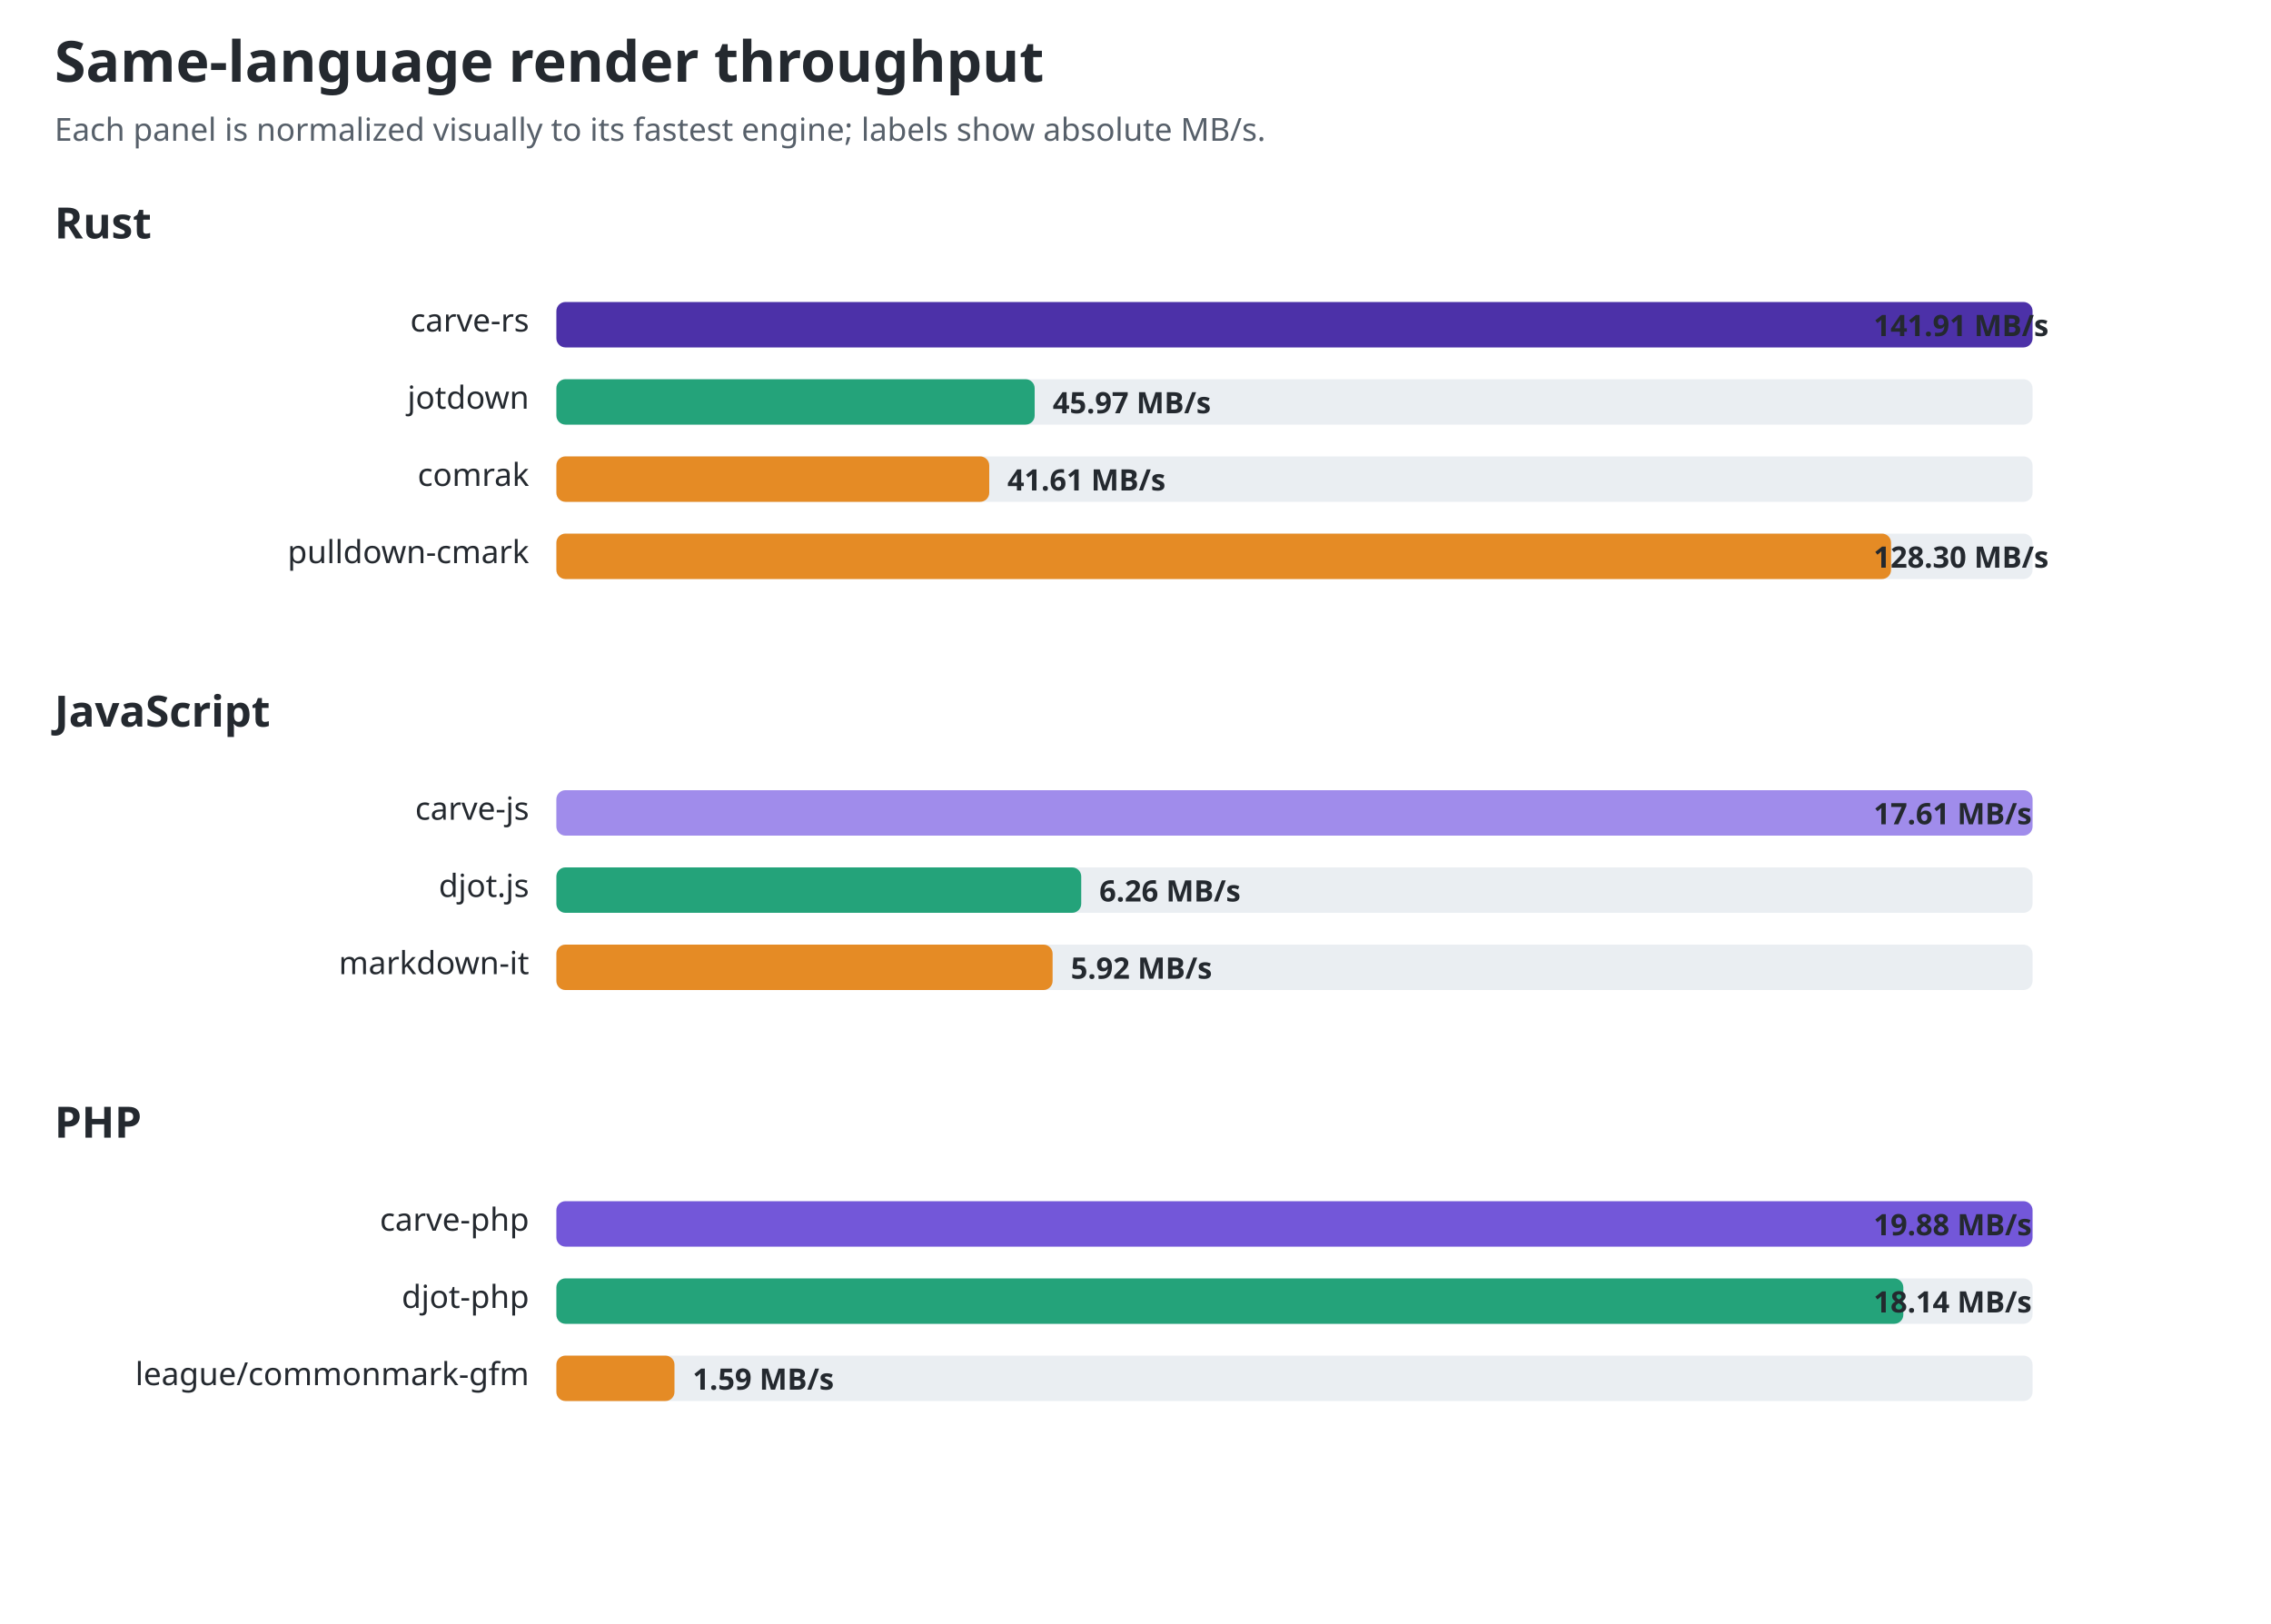
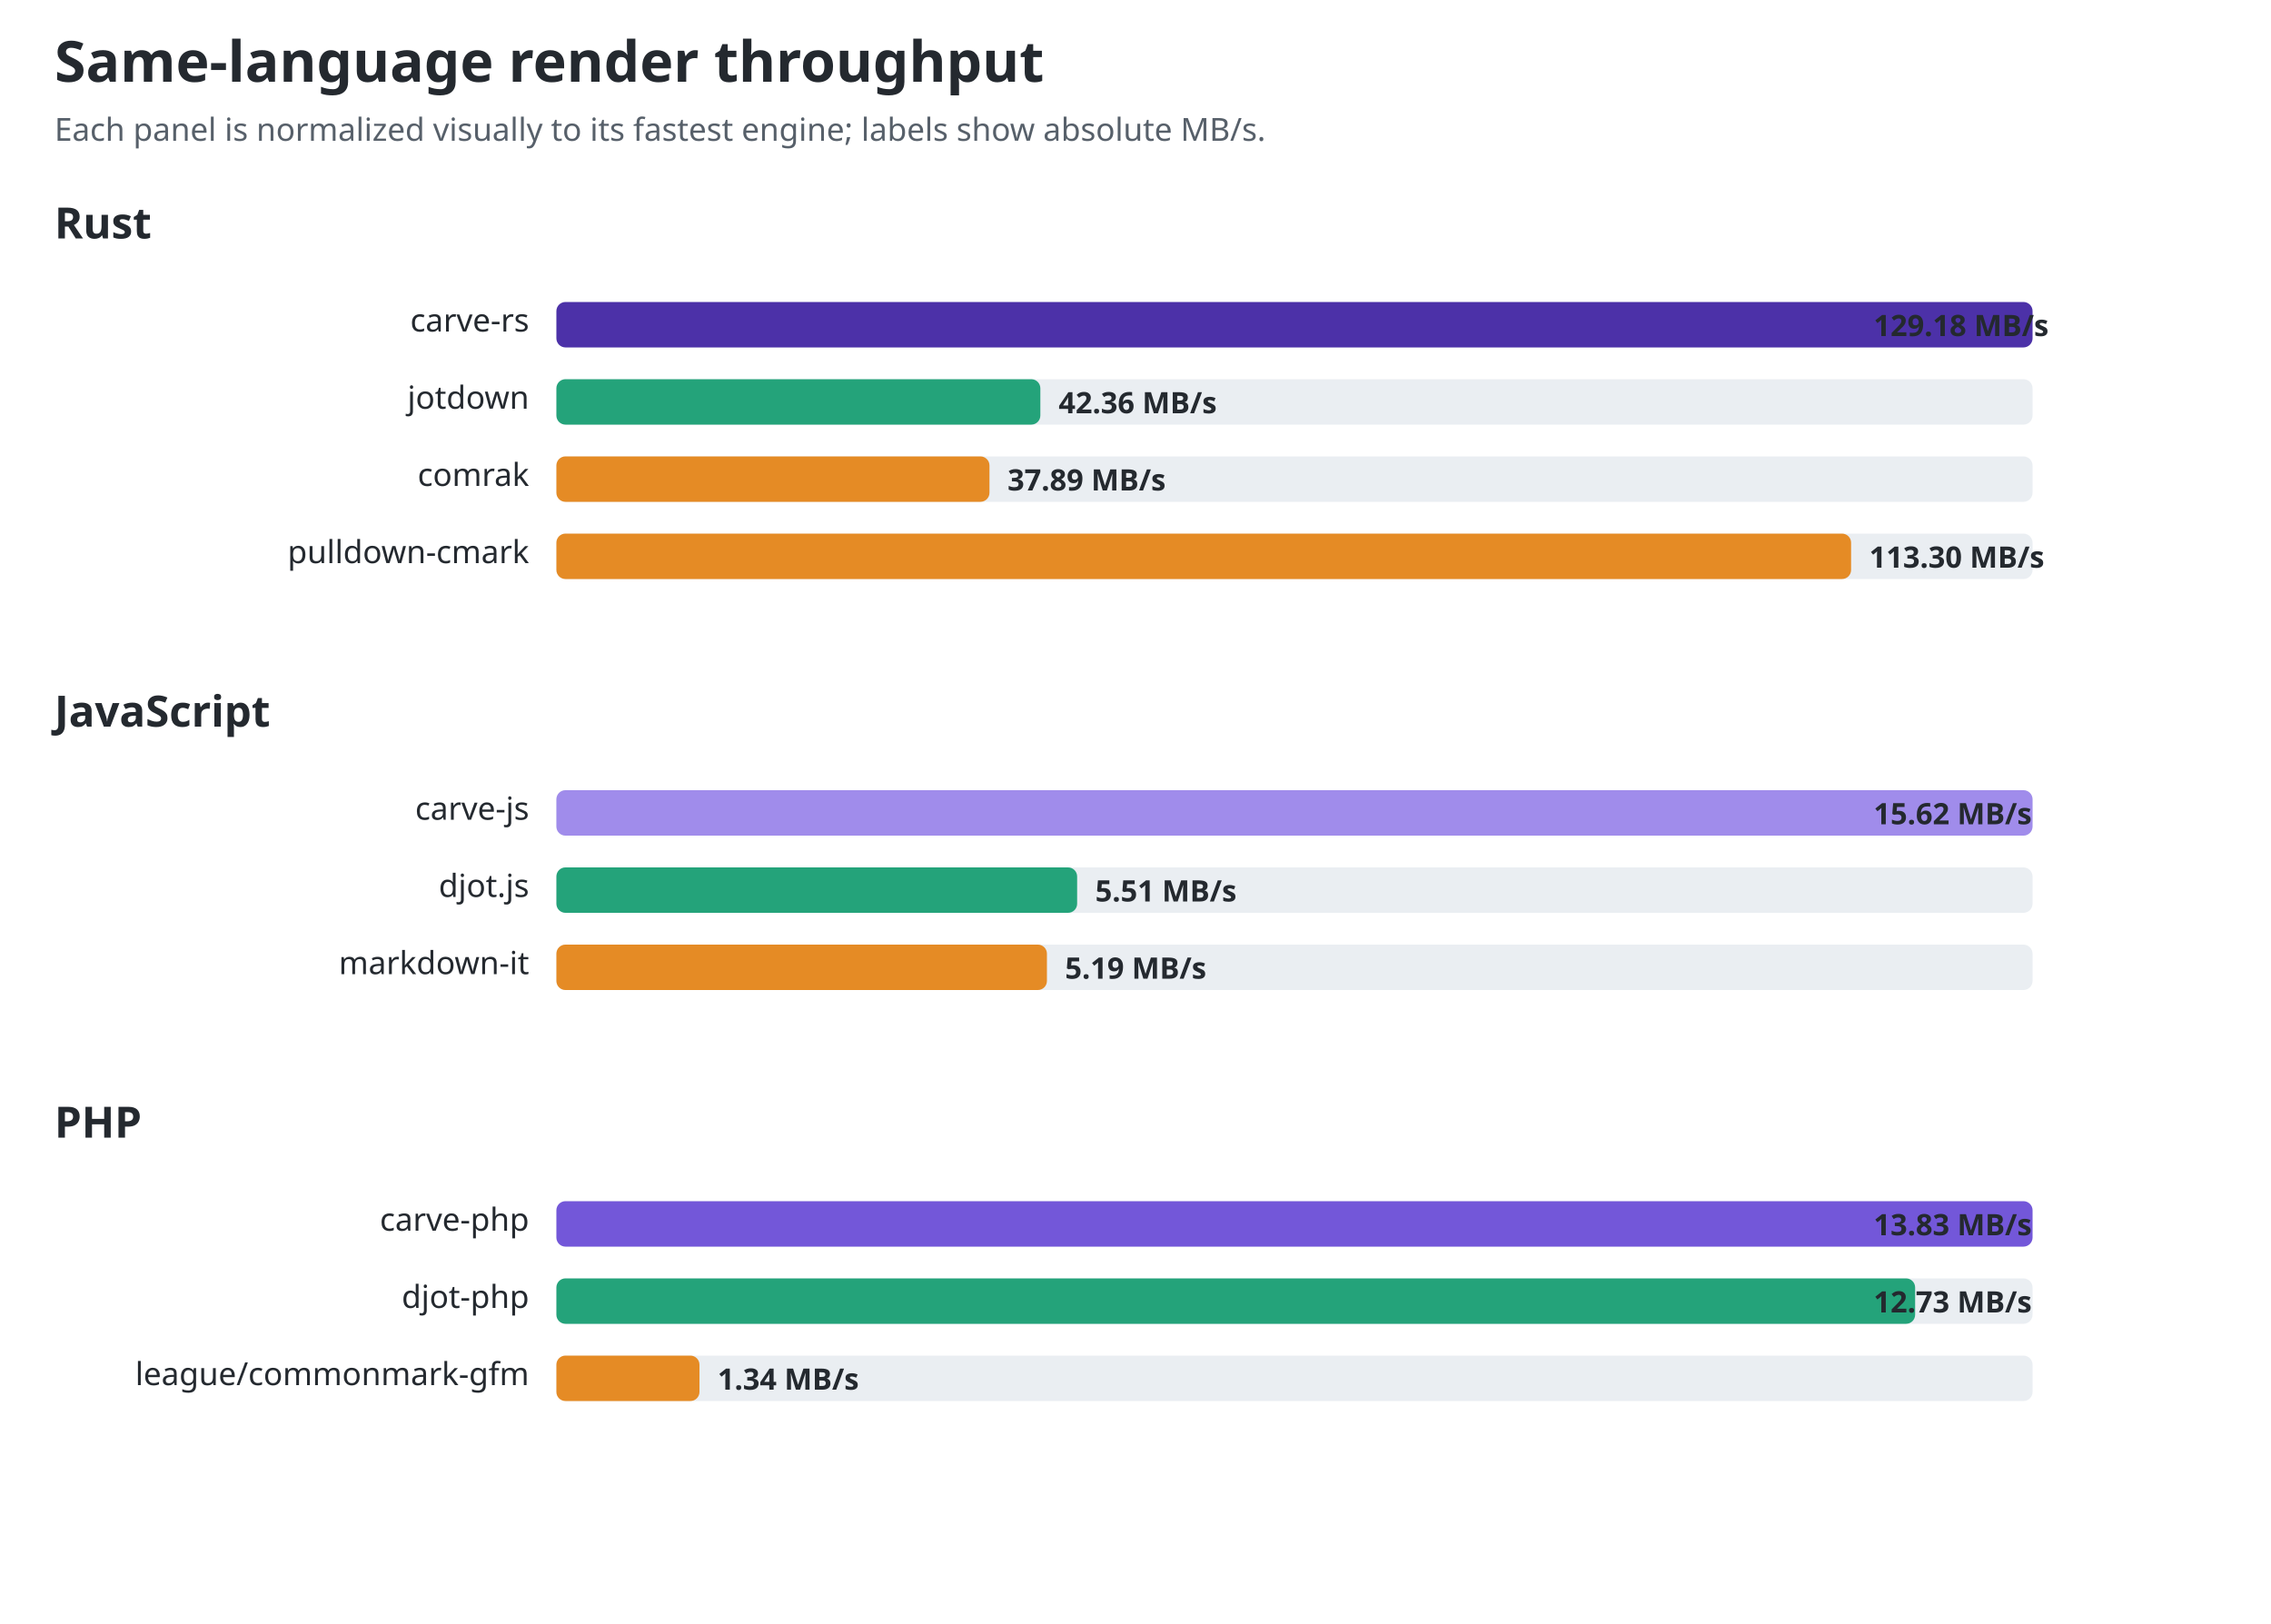
<svg xmlns="http://www.w3.org/2000/svg" width="1000" height="715" viewBox="0 0 1000 715" role="img" aria-labelledby="title desc">
  <style>text{font-family:ui-sans-serif,system-ui,sans-serif;fill:#24292f}.title{font-size:25px;font-weight:700}.sub{font-size:14px;fill:#57606a}.group{font-size:19px;font-weight:650}.label{font-size:14px}.value{font-size:13px;font-weight:650;fill:#24292f}.track{fill:#eaeef2}@media(prefers-color-scheme:dark){text,.value{fill:#f0f6fc}.sub{fill:#8c959f}.track{fill:#30363d}}</style>
  <text id="chart-title" class="title" x="24" y="36">Same-language render throughput</text>
  <text class="sub" x="24" y="62">Each panel is normalized visually to its fastest engine; labels show absolute MB/s.</text>
  <text class="group" x="24" y="105">Rust</text>
  <text class="label" x="233" y="146" text-anchor="end">carve-rs</text>
  <rect class="track" x="245" y="133" width="650" height="20" rx="4" />
  <rect x="245" y="133" width="650.0" height="20" rx="4" fill="#4c31a8" />
-   <text class="value" x="825" y="148">141.91 MB/s</text>
+   <text class="value" x="825" y="148">129.18 MB/s</text>
  <text class="label" x="233" y="180" text-anchor="end">jotdown</text>
  <rect class="track" x="245" y="167" width="650" height="20" rx="4" />
-   <rect x="245" y="167" width="210.6" height="20" rx="4" fill="#24a37a" />
-   <text class="value" x="463.56" y="182">45.97 MB/s</text>
+   <rect x="245" y="167" width="213.1" height="20" rx="4" fill="#24a37a" />
+   <text class="value" x="466.144" y="182">42.36 MB/s</text>
  <text class="label" x="233" y="214" text-anchor="end">comrak</text>
  <rect class="track" x="245" y="201" width="650" height="20" rx="4" />
-   <rect x="245" y="201" width="190.6" height="20" rx="4" fill="#e58b25" />
-   <text class="value" x="443.589" y="216">41.61 MB/s</text>
+   <rect x="245" y="201" width="190.7" height="20" rx="4" fill="#e58b25" />
+   <text class="value" x="443.653" y="216">37.89 MB/s</text>
  <text class="label" x="233" y="248" text-anchor="end">pulldown-cmark</text>
  <rect class="track" x="245" y="235" width="650" height="20" rx="4" />
-   <rect x="245" y="235" width="587.7" height="20" rx="4" fill="#e58b25" />
-   <text class="value" x="825" y="250">128.30 MB/s</text>
+   <rect x="245" y="235" width="570.1" height="20" rx="4" fill="#e58b25" />
+   <text class="value" x="823.096" y="250">113.30 MB/s</text>
  <text class="group" x="24" y="320">JavaScript</text>
  <text class="label" x="233" y="361" text-anchor="end">carve-js</text>
  <rect class="track" x="245" y="348" width="650" height="20" rx="4" />
  <rect x="245" y="348" width="650.0" height="20" rx="4" fill="#a08ceb" />
-   <text class="value" x="825" y="363">17.61 MB/s</text>
+   <text class="value" x="825" y="363">15.62 MB/s</text>
  <text class="label" x="233" y="395" text-anchor="end">djot.js</text>
  <rect class="track" x="245" y="382" width="650" height="20" rx="4" />
-   <rect x="245" y="382" width="231.1" height="20" rx="4" fill="#24a37a" />
-   <text class="value" x="484.062" y="397">6.26 MB/s</text>
+   <rect x="245" y="382" width="229.3" height="20" rx="4" fill="#24a37a" />
+   <text class="value" x="482.289" y="397">5.51 MB/s</text>
  <text class="label" x="233" y="429" text-anchor="end">markdown-it</text>
  <rect class="track" x="245" y="416" width="650" height="20" rx="4" />
-   <rect x="245" y="416" width="218.5" height="20" rx="4" fill="#e58b25" />
-   <text class="value" x="471.512" y="431">5.92 MB/s</text>
+   <rect x="245" y="416" width="216.0" height="20" rx="4" fill="#e58b25" />
+   <text class="value" x="468.973" y="431">5.19 MB/s</text>
  <text class="group" x="24" y="501">PHP</text>
  <text class="label" x="233" y="542" text-anchor="end">carve-php</text>
  <rect class="track" x="245" y="529" width="650" height="20" rx="4" />
  <rect x="245" y="529" width="650.0" height="20" rx="4" fill="#7357d9" />
-   <text class="value" x="825" y="544">19.88 MB/s</text>
+   <text class="value" x="825" y="544">13.83 MB/s</text>
  <text class="label" x="233" y="576" text-anchor="end">djot-php</text>
  <rect class="track" x="245" y="563" width="650" height="20" rx="4" />
-   <rect x="245" y="563" width="593.1" height="20" rx="4" fill="#24a37a" />
-   <text class="value" x="825" y="578">18.14 MB/s</text>
+   <rect x="245" y="563" width="598.3" height="20" rx="4" fill="#24a37a" />
+   <text class="value" x="825" y="578">12.73 MB/s</text>
  <text class="label" x="233" y="610" text-anchor="end">league/commonmark-gfm</text>
  <rect class="track" x="245" y="597" width="650" height="20" rx="4" />
-   <rect x="245" y="597" width="52.0" height="20" rx="4" fill="#e58b25" />
-   <text class="value" x="304.987" y="612">1.59 MB/s</text>
+   <rect x="245" y="597" width="63.0" height="20" rx="4" fill="#e58b25" />
+   <text class="value" x="315.979" y="612">1.34 MB/s</text>
</svg>
